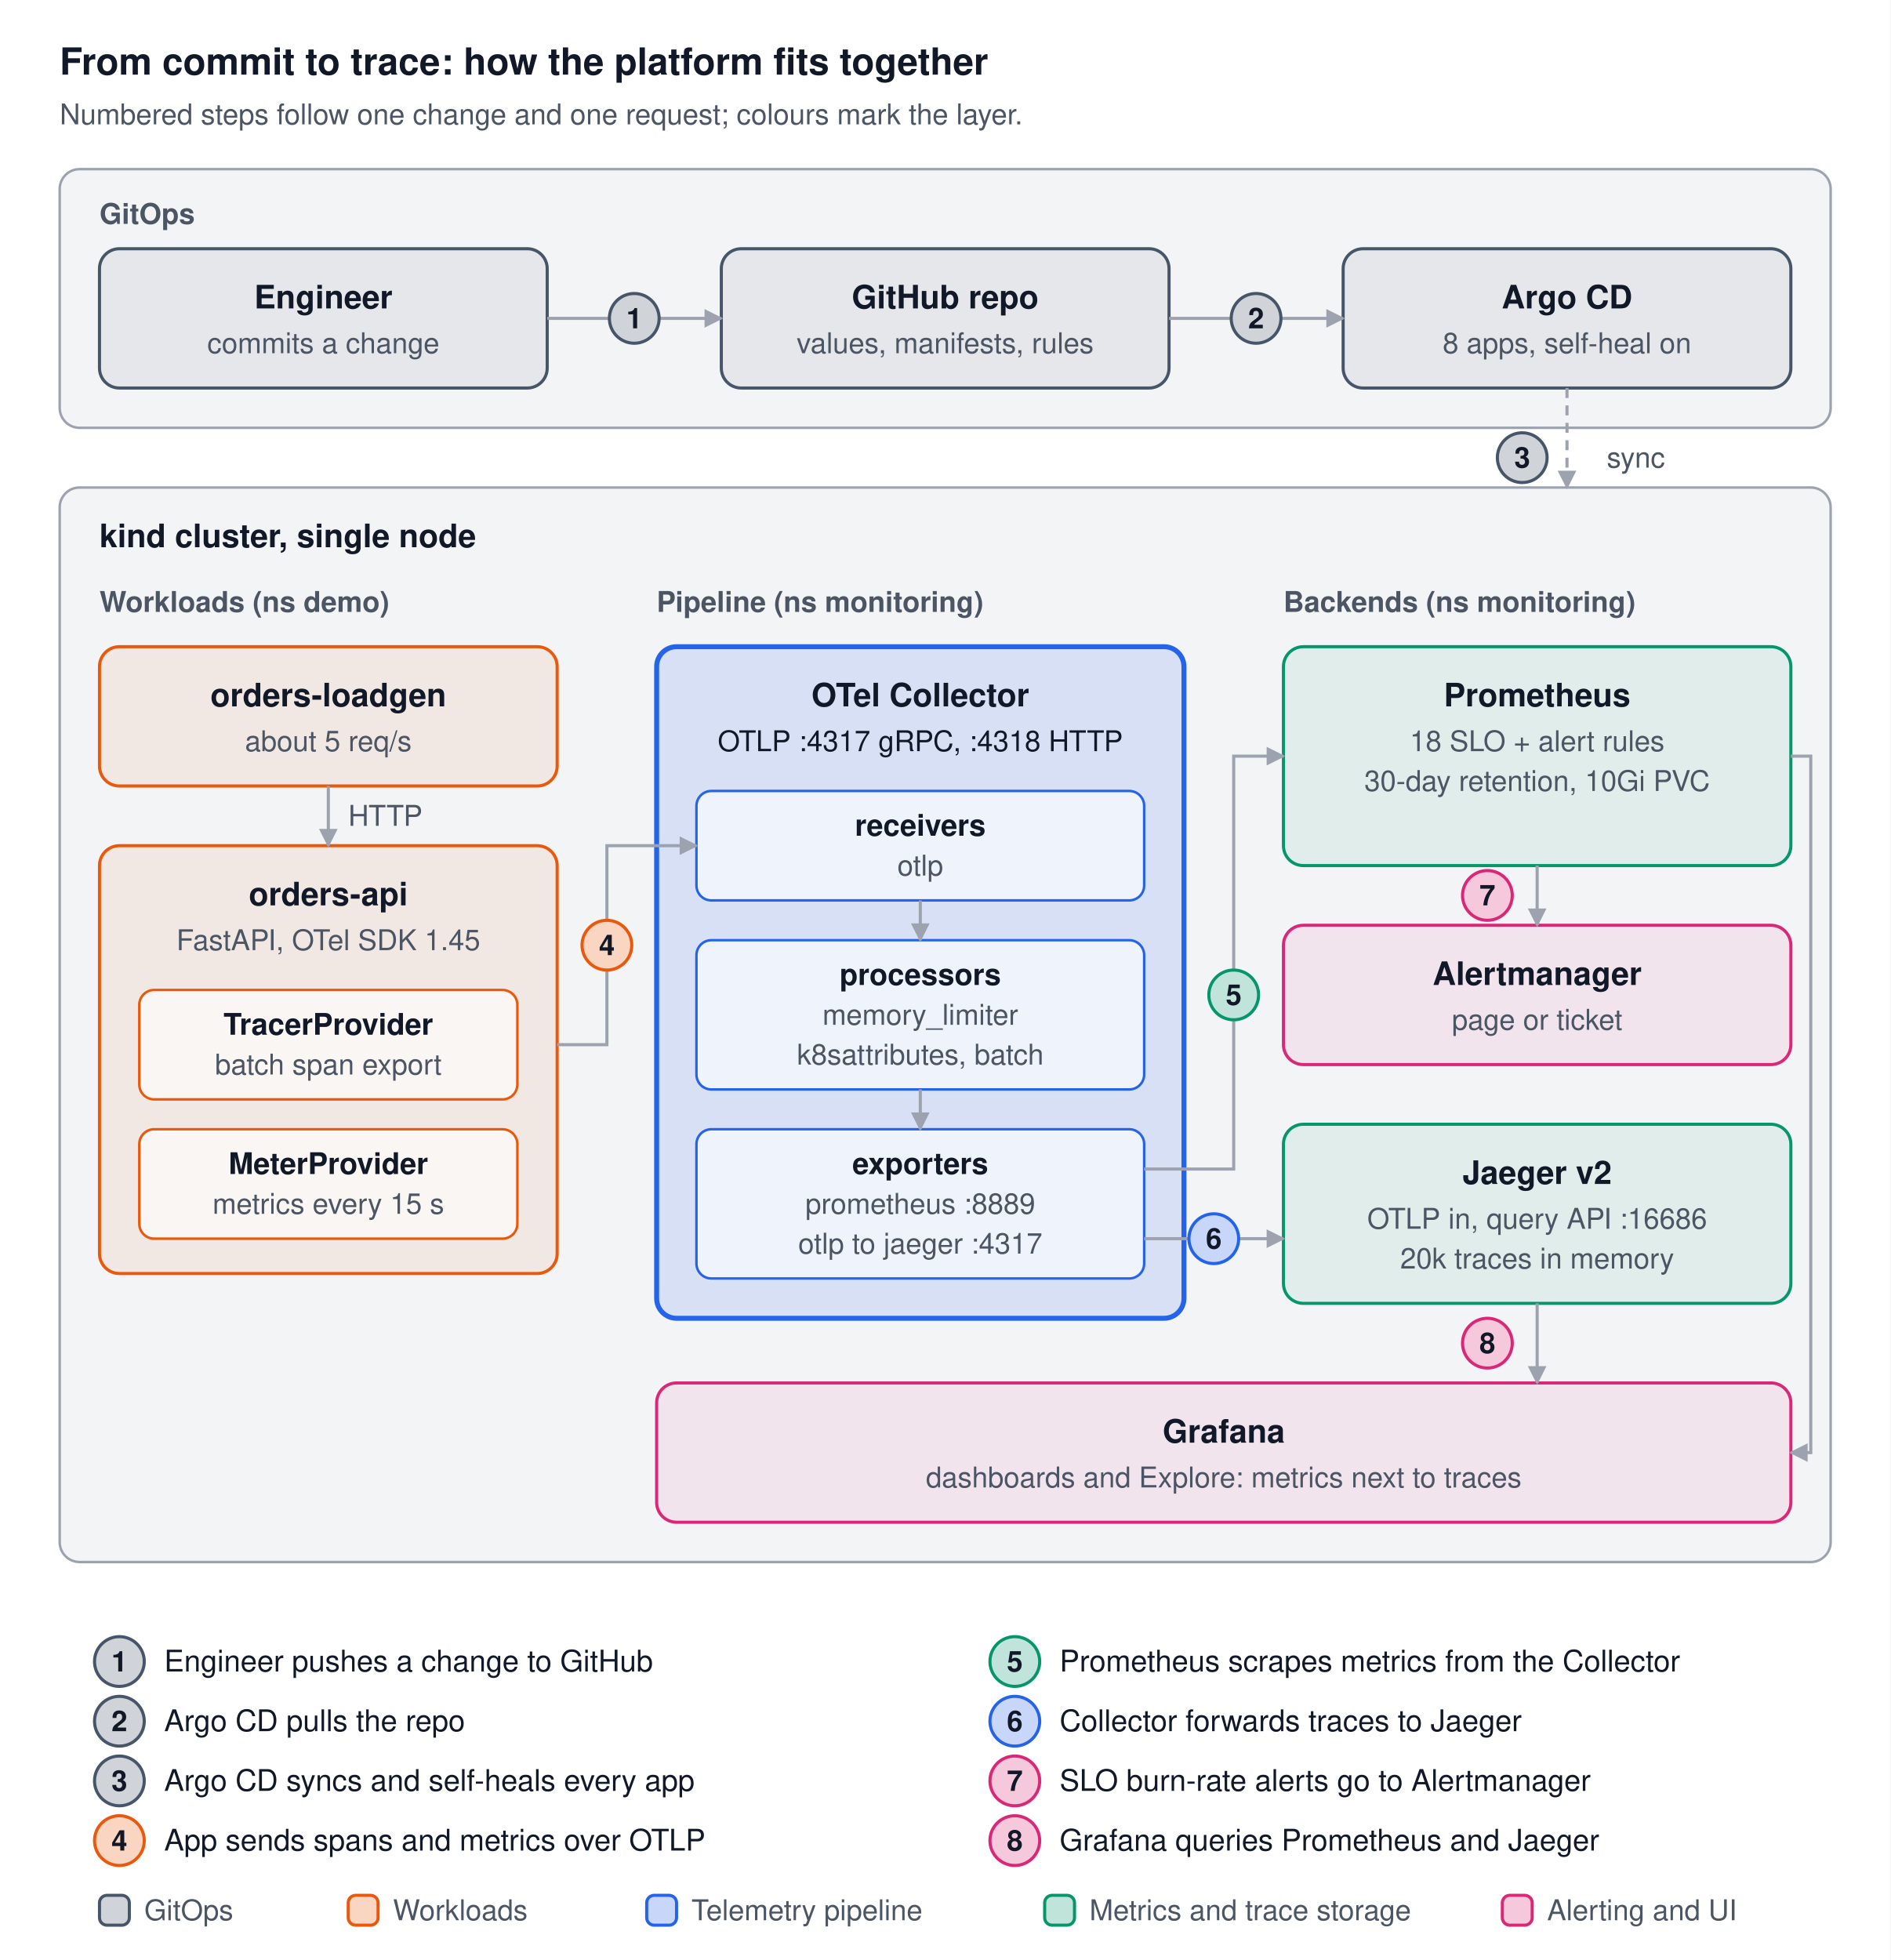
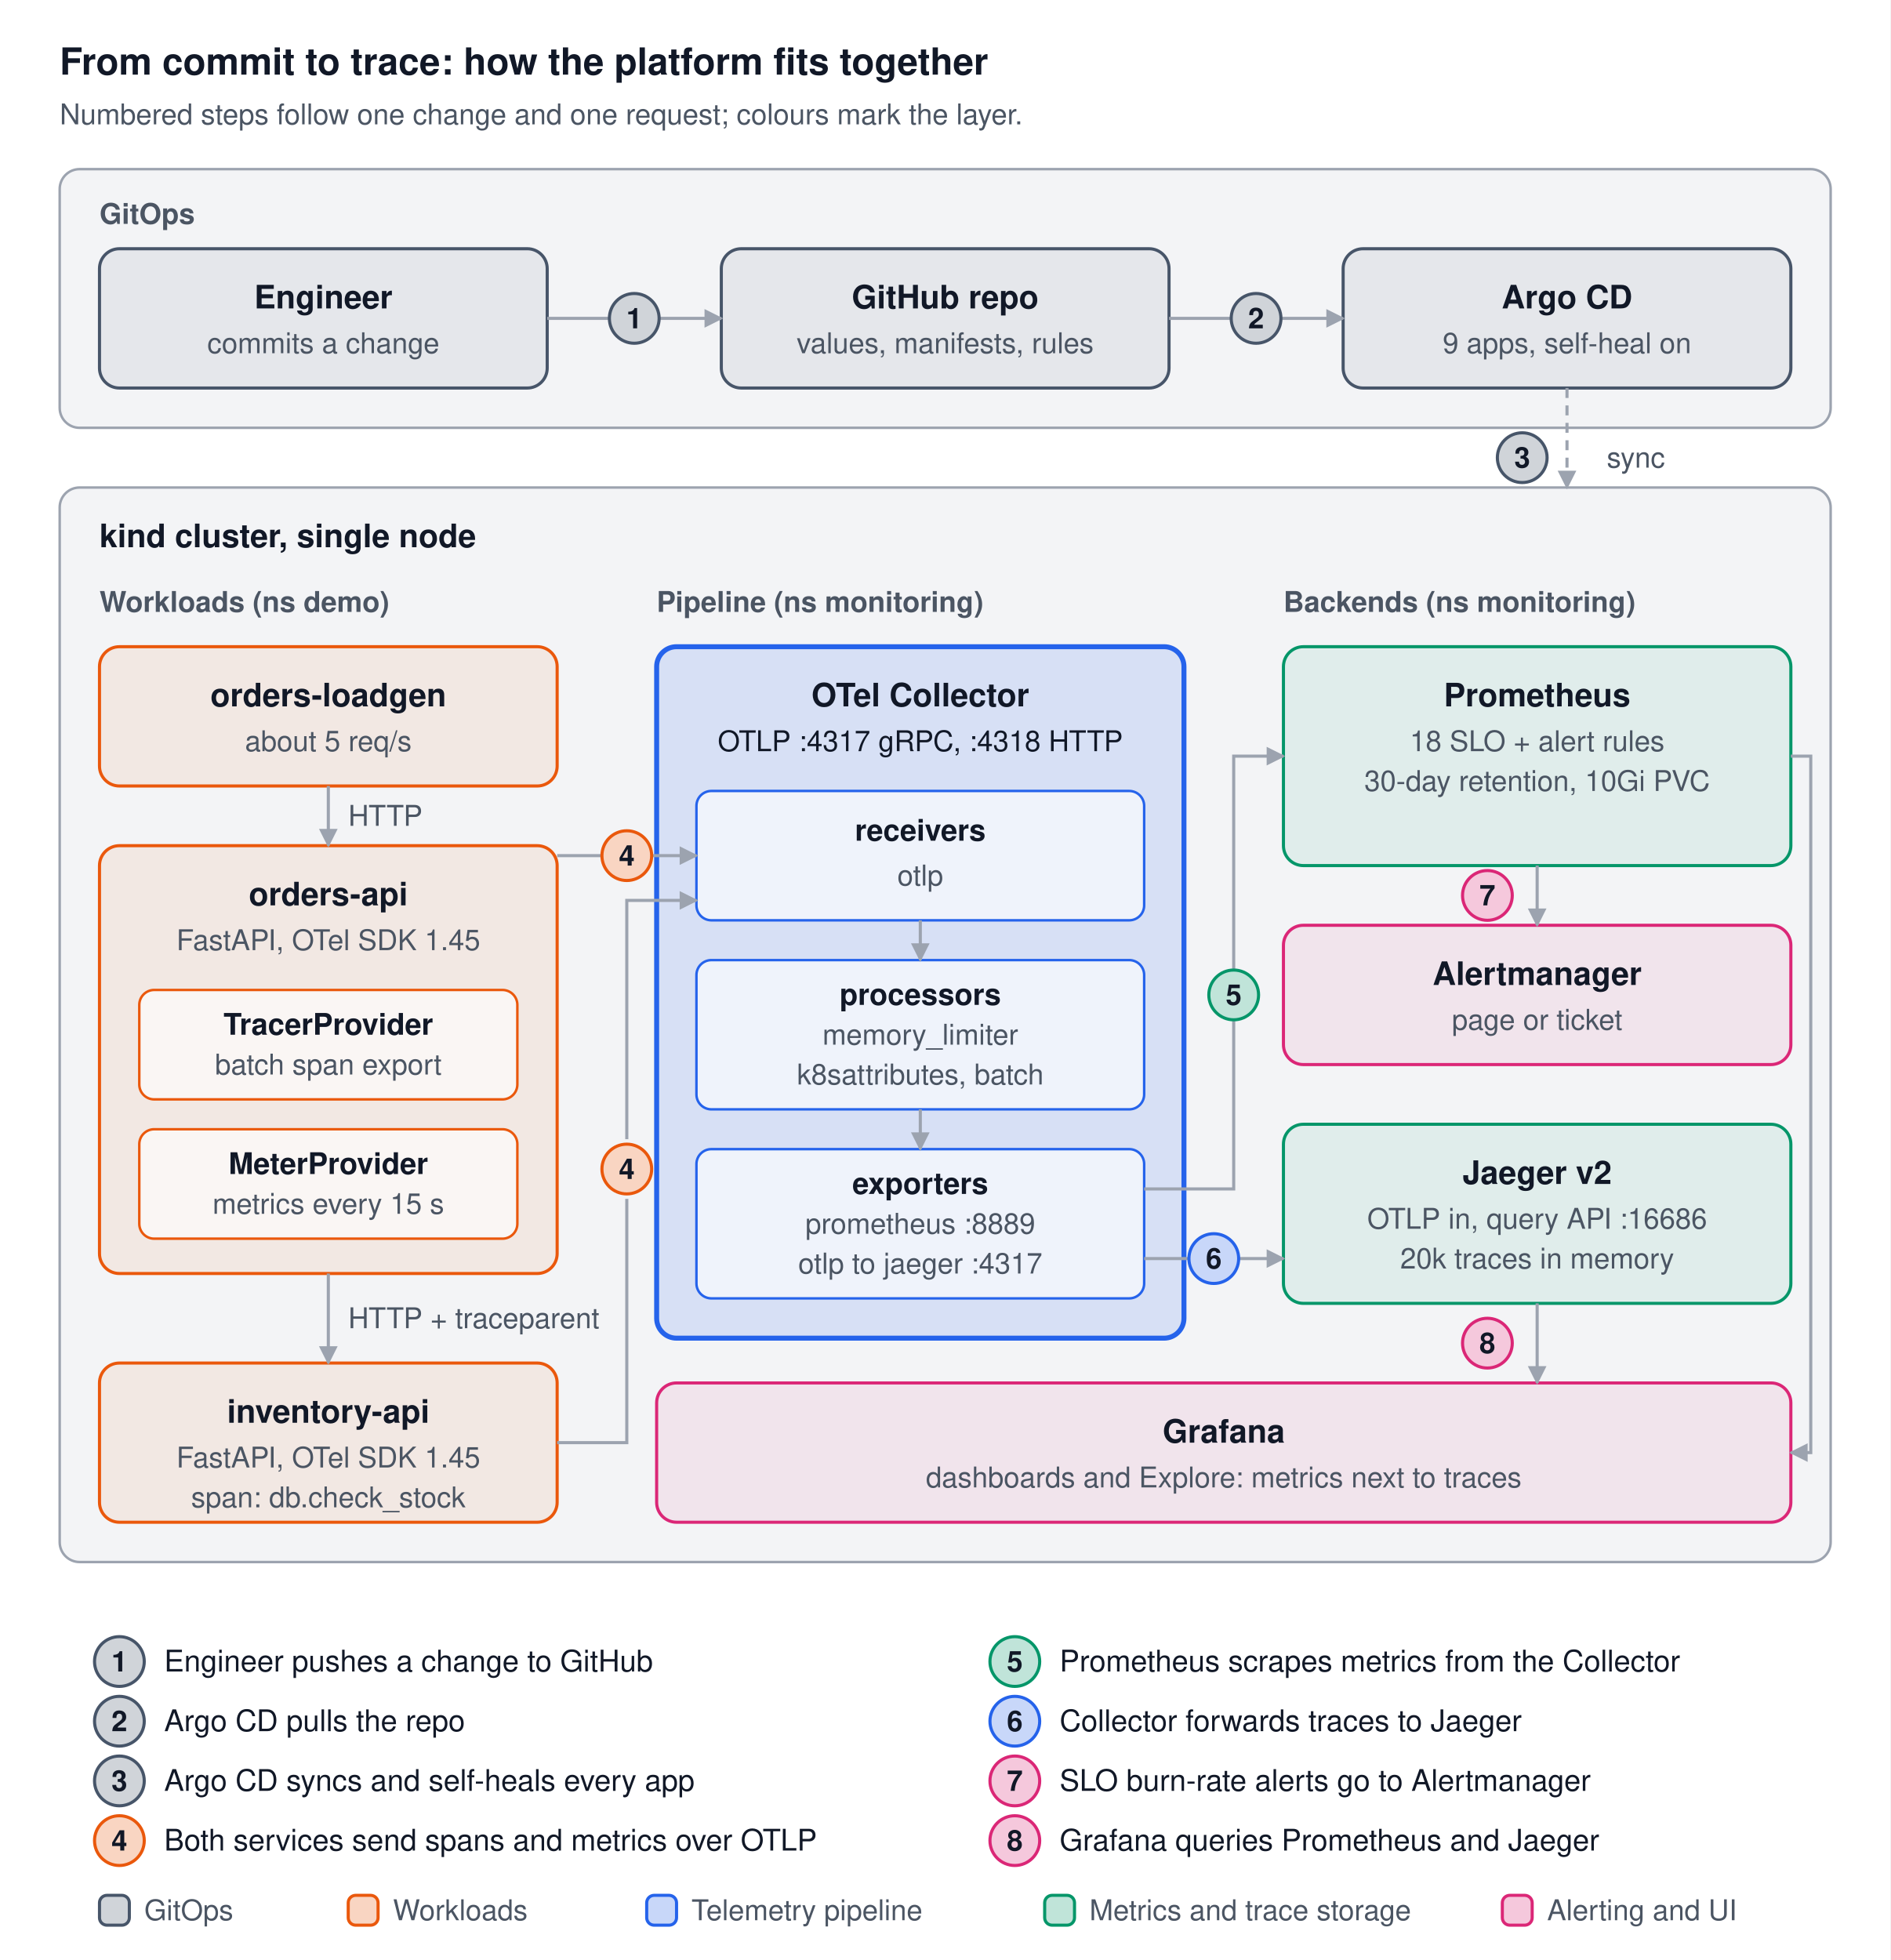
<svg xmlns="http://www.w3.org/2000/svg" viewBox="0 0 760 788" width="760" height="788" font-family="-apple-system, BlinkMacSystemFont, 'Segoe UI', Helvetica, Arial, sans-serif" role="img" aria-label="From commit to trace: how the platform fits together">
  <defs>
    <marker id="arrow" viewBox="0 0 10 10" refX="9" refY="5" markerWidth="6" markerHeight="6" orient="auto-start-reverse">
      <path d="M0 0L10 5L0 10z" fill="#9CA3AF" />
    </marker>
  </defs>
  <rect width="760" height="788" fill="#FFFFFF" />
  <text x="24" y="30" font-size="15" font-weight="600" fill="#111827" text-anchor="start">From commit to trace: how the platform fits together</text>
  <text x="24" y="50" font-size="11.5" font-weight="400" fill="#4B5563" text-anchor="start">Numbered steps follow one change and one request; colours mark the layer.</text>
  <rect x="24" y="68" width="712" height="104" rx="8" fill="#F3F4F6" stroke="#9CA3AF" stroke-width="1" />
  <text x="40" y="90" font-size="11.5" font-weight="600" fill="#4B5563" text-anchor="start">GitOps</text>
  <rect x="40" y="100" width="180" height="56" rx="8" fill="#475569" fill-opacity="0.08" stroke="#475569" stroke-width="1.25" />
  <text x="130.0" y="124" font-size="13" font-weight="600" fill="#111827" text-anchor="middle">Engineer</text>
  <text x="130.0" y="142" font-size="11.5" font-weight="400" fill="#4B5563" text-anchor="middle">commits a change</text>
  <rect x="290" y="100" width="180" height="56" rx="8" fill="#475569" fill-opacity="0.08" stroke="#475569" stroke-width="1.25" />
  <text x="380.0" y="124" font-size="13" font-weight="600" fill="#111827" text-anchor="middle">GitHub repo</text>
  <text x="380.0" y="142" font-size="11.5" font-weight="400" fill="#4B5563" text-anchor="middle">values, manifests, rules</text>
  <rect x="540" y="100" width="180" height="56" rx="8" fill="#475569" fill-opacity="0.08" stroke="#475569" stroke-width="1.25" />
  <text x="630.0" y="124" font-size="13" font-weight="600" fill="#111827" text-anchor="middle">Argo CD</text>
-   <text x="630.0" y="142" font-size="11.5" font-weight="400" fill="#4B5563" text-anchor="middle">8 apps, self-heal on</text>
+   <text x="630.0" y="142" font-size="11.5" font-weight="400" fill="#4B5563" text-anchor="middle">9 apps, self-heal on</text>
  <rect x="24" y="196" width="712" height="432" rx="8" fill="#F3F4F6" stroke="#9CA3AF" stroke-width="1" />
  <text x="40" y="220" font-size="13" font-weight="600" fill="#111827" text-anchor="start">kind cluster, single node</text>
  <text x="40" y="246" font-size="11.5" font-weight="600" fill="#4B5563" text-anchor="start">Workloads (ns demo)</text>
  <text x="264" y="246" font-size="11.5" font-weight="600" fill="#4B5563" text-anchor="start">Pipeline (ns monitoring)</text>
  <text x="516" y="246" font-size="11.5" font-weight="600" fill="#4B5563" text-anchor="start">Backends (ns monitoring)</text>
  <rect x="40" y="260" width="184" height="56" rx="8" fill="#EA580C" fill-opacity="0.08" stroke="#EA580C" stroke-width="1.25" />
  <text x="132.0" y="284" font-size="13" font-weight="600" fill="#111827" text-anchor="middle">orders-loadgen</text>
  <text x="132.0" y="302" font-size="11.5" font-weight="400" fill="#4B5563" text-anchor="middle">about 5 req/s</text>
+   <rect x="40" y="548" width="184" height="64" rx="8" fill="#EA580C" fill-opacity="0.08" stroke="#EA580C" stroke-width="1.25" />
+   <text x="132.0" y="572" font-size="13" font-weight="600" fill="#111827" text-anchor="middle">inventory-api</text>
+   <text x="132.0" y="590" font-size="11.5" font-weight="400" fill="#4B5563" text-anchor="middle">FastAPI, OTel SDK 1.45</text>
+   <text x="132.0" y="606" font-size="11.5" font-weight="400" fill="#4B5563" text-anchor="middle">span: db.check_stock</text>
  <rect x="40" y="340" width="184" height="172" rx="8" fill="#EA580C" fill-opacity="0.08" stroke="#EA580C" stroke-width="1.25" />
  <text x="132" y="364" font-size="13" font-weight="600" fill="#111827" text-anchor="middle">orders-api</text>
  <text x="132" y="382" font-size="11.5" font-weight="400" fill="#4B5563" text-anchor="middle">FastAPI, OTel SDK 1.45</text>
  <rect x="56" y="398" width="152" height="44" rx="6" fill="#FFFFFF" fill-opacity="0.6" stroke="#EA580C" stroke-width="1" />
  <text x="132" y="416" font-size="12" font-weight="600" fill="#111827" text-anchor="middle">TracerProvider</text>
  <text x="132" y="432" font-size="11.5" font-weight="400" fill="#4B5563" text-anchor="middle">batch span export</text>
  <rect x="56" y="454" width="152" height="44" rx="6" fill="#FFFFFF" fill-opacity="0.6" stroke="#EA580C" stroke-width="1" />
  <text x="132" y="472" font-size="12" font-weight="600" fill="#111827" text-anchor="middle">MeterProvider</text>
  <text x="132" y="488" font-size="11.5" font-weight="400" fill="#4B5563" text-anchor="middle">metrics every 15 s</text>
-   <rect x="264" y="260" width="212" height="270" rx="8" fill="#2563EB" fill-opacity="0.14" stroke="#2563EB" stroke-width="2" />
+   <rect x="264" y="260" width="212" height="278" rx="8" fill="#2563EB" fill-opacity="0.14" stroke="#2563EB" stroke-width="2" />
  <text x="370" y="284" font-size="13" font-weight="600" fill="#111827" text-anchor="middle">OTel Collector</text>
  <text x="370" y="302" font-size="11.5" font-weight="400" fill="#111827" text-anchor="middle">OTLP :4317 gRPC, :4318 HTTP</text>
-   <rect x="280" y="318" width="180" height="44" rx="6" fill="#FFFFFF" fill-opacity="0.6" stroke="#2563EB" stroke-width="1" />
-   <text x="370" y="336" font-size="12" font-weight="600" fill="#111827" text-anchor="middle">receivers</text>
-   <text x="370" y="352" font-size="11.5" font-weight="400" fill="#4B5563" text-anchor="middle">otlp</text>
-   <rect x="280" y="378" width="180" height="60" rx="6" fill="#FFFFFF" fill-opacity="0.6" stroke="#2563EB" stroke-width="1" />
-   <text x="370" y="396" font-size="12" font-weight="600" fill="#111827" text-anchor="middle">processors</text>
-   <text x="370" y="412" font-size="11.5" font-weight="400" fill="#4B5563" text-anchor="middle">memory_limiter</text>
-   <text x="370" y="428" font-size="11.5" font-weight="400" fill="#4B5563" text-anchor="middle">k8sattributes, batch</text>
-   <rect x="280" y="454" width="180" height="60" rx="6" fill="#FFFFFF" fill-opacity="0.6" stroke="#2563EB" stroke-width="1" />
-   <text x="370" y="472" font-size="12" font-weight="600" fill="#111827" text-anchor="middle">exporters</text>
-   <text x="370" y="488" font-size="11.5" font-weight="400" fill="#4B5563" text-anchor="middle">prometheus :8889</text>
-   <text x="370" y="504" font-size="11.5" font-weight="400" fill="#4B5563" text-anchor="middle">otlp to jaeger :4317</text>
+   <rect x="280" y="318" width="180" height="52" rx="6" fill="#FFFFFF" fill-opacity="0.6" stroke="#2563EB" stroke-width="1" />
+   <text x="370" y="338" font-size="12" font-weight="600" fill="#111827" text-anchor="middle">receivers</text>
+   <text x="370" y="356" font-size="11.5" font-weight="400" fill="#4B5563" text-anchor="middle">otlp</text>
+   <rect x="280" y="386" width="180" height="60" rx="6" fill="#FFFFFF" fill-opacity="0.6" stroke="#2563EB" stroke-width="1" />
+   <text x="370" y="404" font-size="12" font-weight="600" fill="#111827" text-anchor="middle">processors</text>
+   <text x="370" y="420" font-size="11.5" font-weight="400" fill="#4B5563" text-anchor="middle">memory_limiter</text>
+   <text x="370" y="436" font-size="11.5" font-weight="400" fill="#4B5563" text-anchor="middle">k8sattributes, batch</text>
+   <rect x="280" y="462" width="180" height="60" rx="6" fill="#FFFFFF" fill-opacity="0.6" stroke="#2563EB" stroke-width="1" />
+   <text x="370" y="480" font-size="12" font-weight="600" fill="#111827" text-anchor="middle">exporters</text>
+   <text x="370" y="496" font-size="11.5" font-weight="400" fill="#4B5563" text-anchor="middle">prometheus :8889</text>
+   <text x="370" y="512" font-size="11.5" font-weight="400" fill="#4B5563" text-anchor="middle">otlp to jaeger :4317</text>
  <rect x="516" y="260" width="204" height="88" rx="8" fill="#059669" fill-opacity="0.08" stroke="#059669" stroke-width="1.25" />
  <text x="618.0" y="284" font-size="13" font-weight="600" fill="#111827" text-anchor="middle">Prometheus</text>
  <text x="618.0" y="302" font-size="11.5" font-weight="400" fill="#4B5563" text-anchor="middle">18 SLO + alert rules</text>
  <text x="618.0" y="318" font-size="11.5" font-weight="400" fill="#4B5563" text-anchor="middle">30-day retention, 10Gi PVC</text>
  <rect x="516" y="372" width="204" height="56" rx="8" fill="#DB2777" fill-opacity="0.08" stroke="#DB2777" stroke-width="1.25" />
  <text x="618.0" y="396" font-size="13" font-weight="600" fill="#111827" text-anchor="middle">Alertmanager</text>
  <text x="618.0" y="414" font-size="11.5" font-weight="400" fill="#4B5563" text-anchor="middle">page or ticket</text>
  <rect x="516" y="452" width="204" height="72" rx="8" fill="#059669" fill-opacity="0.08" stroke="#059669" stroke-width="1.25" />
  <text x="618.0" y="476" font-size="13" font-weight="600" fill="#111827" text-anchor="middle">Jaeger v2</text>
  <text x="618.0" y="494" font-size="11.5" font-weight="400" fill="#4B5563" text-anchor="middle">OTLP in, query API :16686</text>
  <text x="618.0" y="510" font-size="11.5" font-weight="400" fill="#4B5563" text-anchor="middle">20k traces in memory</text>
  <rect x="264" y="556" width="456" height="56" rx="8" fill="#DB2777" fill-opacity="0.08" stroke="#DB2777" stroke-width="1.25" />
  <text x="492.0" y="580" font-size="13" font-weight="600" fill="#111827" text-anchor="middle">Grafana</text>
  <text x="492.0" y="598" font-size="11.5" font-weight="400" fill="#4B5563" text-anchor="middle">dashboards and Explore: metrics next to traces</text>
  <path d="M220 128H245" fill="none" stroke="#9CA3AF" stroke-width="1.25" />
  <path d="M265 128H290" fill="none" stroke="#9CA3AF" stroke-width="1.25" marker-end="url(#arrow)" />
  <path d="M470 128H495" fill="none" stroke="#9CA3AF" stroke-width="1.25" />
  <path d="M515 128H540" fill="none" stroke="#9CA3AF" stroke-width="1.25" marker-end="url(#arrow)" />
  <path d="M132 316V340" fill="none" stroke="#9CA3AF" stroke-width="1.25" marker-end="url(#arrow)" />
-   <path d="M370 362V378" fill="none" stroke="#9CA3AF" stroke-width="1.25" marker-end="url(#arrow)" />
-   <path d="M370 438V454" fill="none" stroke="#9CA3AF" stroke-width="1.25" marker-end="url(#arrow)" />
-   <path d="M224 420H244V390" fill="none" stroke="#9CA3AF" stroke-width="1.25" />
-   <path d="M244 370V340H280" fill="none" stroke="#9CA3AF" stroke-width="1.25" marker-end="url(#arrow)" />
-   <path d="M460 470H496V410" fill="none" stroke="#9CA3AF" stroke-width="1.25" />
+   <path d="M132 512V548" fill="none" stroke="#9CA3AF" stroke-width="1.25" marker-end="url(#arrow)" />
+   <path d="M370 370V386" fill="none" stroke="#9CA3AF" stroke-width="1.25" marker-end="url(#arrow)" />
+   <path d="M370 446V462" fill="none" stroke="#9CA3AF" stroke-width="1.25" marker-end="url(#arrow)" />
+   <path d="M224 344H242" fill="none" stroke="#9CA3AF" stroke-width="1.25" />
+   <path d="M262 344H280" fill="none" stroke="#9CA3AF" stroke-width="1.25" marker-end="url(#arrow)" />
+   <path d="M224 580H252V482" fill="none" stroke="#9CA3AF" stroke-width="1.25" />
+   <path d="M252 458V362H280" fill="none" stroke="#9CA3AF" stroke-width="1.25" marker-end="url(#arrow)" />
+   <path d="M460 478H496V410" fill="none" stroke="#9CA3AF" stroke-width="1.25" />
  <path d="M496 390V304H516" fill="none" stroke="#9CA3AF" stroke-width="1.25" marker-end="url(#arrow)" />
-   <path d="M460 498H478" fill="none" stroke="#9CA3AF" stroke-width="1.25" />
-   <path d="M498 498H516" fill="none" stroke="#9CA3AF" stroke-width="1.25" marker-end="url(#arrow)" />
+   <path d="M460 506H478" fill="none" stroke="#9CA3AF" stroke-width="1.25" />
+   <path d="M498 506H516" fill="none" stroke="#9CA3AF" stroke-width="1.25" marker-end="url(#arrow)" />
  <path d="M618 348V372" fill="none" stroke="#9CA3AF" stroke-width="1.25" marker-end="url(#arrow)" />
  <path d="M618 524V556" fill="none" stroke="#9CA3AF" stroke-width="1.25" marker-end="url(#arrow)" />
  <path d="M720 304H728V584H720" fill="none" stroke="#9CA3AF" stroke-width="1.25" marker-end="url(#arrow)" />
  <path d="M630 156V196" fill="none" stroke="#9CA3AF" stroke-width="1.25" stroke-dasharray="4 3" marker-end="url(#arrow)" />
  <text x="140" y="332" font-size="11.5" font-weight="400" fill="#4B5563" text-anchor="start">HTTP</text>
+   <text x="140" y="534" font-size="11.5" font-weight="400" fill="#4B5563" text-anchor="start">HTTP + traceparent</text>
  <text x="646" y="188" font-size="11.5" font-weight="400" fill="#4B5563" text-anchor="start">sync</text>
  <circle cx="255" cy="128" r="10" fill="#FFFFFF" stroke="#475569" stroke-width="1.25" />
  <circle cx="255" cy="128" r="10" fill="#475569" fill-opacity="0.25" />
  <text x="255" y="132" font-size="11.5" font-weight="600" fill="#111827" text-anchor="middle">1</text>
  <circle cx="505" cy="128" r="10" fill="#FFFFFF" stroke="#475569" stroke-width="1.25" />
  <circle cx="505" cy="128" r="10" fill="#475569" fill-opacity="0.25" />
  <text x="505" y="132" font-size="11.5" font-weight="600" fill="#111827" text-anchor="middle">2</text>
  <circle cx="612" cy="184" r="10" fill="#FFFFFF" stroke="#475569" stroke-width="1.25" />
  <circle cx="612" cy="184" r="10" fill="#475569" fill-opacity="0.25" />
  <text x="612" y="188" font-size="11.5" font-weight="600" fill="#111827" text-anchor="middle">3</text>
-   <circle cx="244" cy="380" r="10" fill="#FFFFFF" stroke="#EA580C" stroke-width="1.25" />
-   <circle cx="244" cy="380" r="10" fill="#EA580C" fill-opacity="0.25" />
-   <text x="244" y="384" font-size="11.5" font-weight="600" fill="#111827" text-anchor="middle">4</text>
+   <circle cx="252" cy="344" r="10" fill="#FFFFFF" stroke="#EA580C" stroke-width="1.25" />
+   <circle cx="252" cy="344" r="10" fill="#EA580C" fill-opacity="0.25" />
+   <text x="252" y="348" font-size="11.5" font-weight="600" fill="#111827" text-anchor="middle">4</text>
+   <circle cx="252" cy="470" r="10" fill="#FFFFFF" stroke="#EA580C" stroke-width="1.25" />
+   <circle cx="252" cy="470" r="10" fill="#EA580C" fill-opacity="0.25" />
+   <text x="252" y="474" font-size="11.5" font-weight="600" fill="#111827" text-anchor="middle">4</text>
  <circle cx="496" cy="400" r="10" fill="#FFFFFF" stroke="#059669" stroke-width="1.25" />
  <circle cx="496" cy="400" r="10" fill="#059669" fill-opacity="0.25" />
  <text x="496" y="404" font-size="11.5" font-weight="600" fill="#111827" text-anchor="middle">5</text>
-   <circle cx="488" cy="498" r="10" fill="#FFFFFF" stroke="#2563EB" stroke-width="1.25" />
-   <circle cx="488" cy="498" r="10" fill="#2563EB" fill-opacity="0.25" />
-   <text x="488" y="502" font-size="11.5" font-weight="600" fill="#111827" text-anchor="middle">6</text>
+   <circle cx="488" cy="506" r="10" fill="#FFFFFF" stroke="#2563EB" stroke-width="1.25" />
+   <circle cx="488" cy="506" r="10" fill="#2563EB" fill-opacity="0.25" />
+   <text x="488" y="510" font-size="11.5" font-weight="600" fill="#111827" text-anchor="middle">6</text>
  <circle cx="598" cy="360" r="10" fill="#FFFFFF" stroke="#DB2777" stroke-width="1.25" />
  <circle cx="598" cy="360" r="10" fill="#DB2777" fill-opacity="0.25" />
  <text x="598" y="364" font-size="11.5" font-weight="600" fill="#111827" text-anchor="middle">7</text>
  <circle cx="598" cy="540" r="10" fill="#FFFFFF" stroke="#DB2777" stroke-width="1.25" />
  <circle cx="598" cy="540" r="10" fill="#DB2777" fill-opacity="0.25" />
  <text x="598" y="544" font-size="11.5" font-weight="600" fill="#111827" text-anchor="middle">8</text>
  <circle cx="48" cy="668" r="10" fill="#FFFFFF" stroke="#475569" stroke-width="1.25" />
  <circle cx="48" cy="668" r="10" fill="#475569" fill-opacity="0.25" />
  <text x="48" y="672" font-size="11.5" font-weight="600" fill="#111827" text-anchor="middle">1</text>
  <text x="66" y="672" font-size="12" font-weight="400" fill="#111827" text-anchor="start">Engineer pushes a change to GitHub</text>
  <circle cx="48" cy="692" r="10" fill="#FFFFFF" stroke="#475569" stroke-width="1.25" />
  <circle cx="48" cy="692" r="10" fill="#475569" fill-opacity="0.25" />
  <text x="48" y="696" font-size="11.5" font-weight="600" fill="#111827" text-anchor="middle">2</text>
  <text x="66" y="696" font-size="12" font-weight="400" fill="#111827" text-anchor="start">Argo CD pulls the repo</text>
  <circle cx="48" cy="716" r="10" fill="#FFFFFF" stroke="#475569" stroke-width="1.25" />
  <circle cx="48" cy="716" r="10" fill="#475569" fill-opacity="0.25" />
  <text x="48" y="720" font-size="11.5" font-weight="600" fill="#111827" text-anchor="middle">3</text>
  <text x="66" y="720" font-size="12" font-weight="400" fill="#111827" text-anchor="start">Argo CD syncs and self-heals every app</text>
  <circle cx="48" cy="740" r="10" fill="#FFFFFF" stroke="#EA580C" stroke-width="1.25" />
  <circle cx="48" cy="740" r="10" fill="#EA580C" fill-opacity="0.25" />
  <text x="48" y="744" font-size="11.5" font-weight="600" fill="#111827" text-anchor="middle">4</text>
-   <text x="66" y="744" font-size="12" font-weight="400" fill="#111827" text-anchor="start">App sends spans and metrics over OTLP</text>
+   <text x="66" y="744" font-size="12" font-weight="400" fill="#111827" text-anchor="start">Both services send spans and metrics over OTLP</text>
  <circle cx="408" cy="668" r="10" fill="#FFFFFF" stroke="#059669" stroke-width="1.25" />
  <circle cx="408" cy="668" r="10" fill="#059669" fill-opacity="0.25" />
  <text x="408" y="672" font-size="11.5" font-weight="600" fill="#111827" text-anchor="middle">5</text>
  <text x="426" y="672" font-size="12" font-weight="400" fill="#111827" text-anchor="start">Prometheus scrapes metrics from the Collector</text>
  <circle cx="408" cy="692" r="10" fill="#FFFFFF" stroke="#2563EB" stroke-width="1.25" />
  <circle cx="408" cy="692" r="10" fill="#2563EB" fill-opacity="0.25" />
  <text x="408" y="696" font-size="11.5" font-weight="600" fill="#111827" text-anchor="middle">6</text>
  <text x="426" y="696" font-size="12" font-weight="400" fill="#111827" text-anchor="start">Collector forwards traces to Jaeger</text>
  <circle cx="408" cy="716" r="10" fill="#FFFFFF" stroke="#DB2777" stroke-width="1.25" />
  <circle cx="408" cy="716" r="10" fill="#DB2777" fill-opacity="0.25" />
  <text x="408" y="720" font-size="11.5" font-weight="600" fill="#111827" text-anchor="middle">7</text>
  <text x="426" y="720" font-size="12" font-weight="400" fill="#111827" text-anchor="start">SLO burn-rate alerts go to Alertmanager</text>
  <circle cx="408" cy="740" r="10" fill="#FFFFFF" stroke="#DB2777" stroke-width="1.25" />
  <circle cx="408" cy="740" r="10" fill="#DB2777" fill-opacity="0.25" />
  <text x="408" y="744" font-size="11.5" font-weight="600" fill="#111827" text-anchor="middle">8</text>
  <text x="426" y="744" font-size="12" font-weight="400" fill="#111827" text-anchor="start">Grafana queries Prometheus and Jaeger</text>
  <rect x="40" y="762" width="12" height="12" rx="3" fill="#475569" fill-opacity="0.25" stroke="#475569" stroke-width="1.25" />
  <text x="58" y="772" font-size="11.5" font-weight="400" fill="#4B5563" text-anchor="start">GitOps</text>
  <rect x="140" y="762" width="12" height="12" rx="3" fill="#EA580C" fill-opacity="0.25" stroke="#EA580C" stroke-width="1.25" />
  <text x="158" y="772" font-size="11.5" font-weight="400" fill="#4B5563" text-anchor="start">Workloads</text>
  <rect x="260" y="762" width="12" height="12" rx="3" fill="#2563EB" fill-opacity="0.25" stroke="#2563EB" stroke-width="1.25" />
  <text x="278" y="772" font-size="11.5" font-weight="400" fill="#4B5563" text-anchor="start">Telemetry pipeline</text>
  <rect x="420" y="762" width="12" height="12" rx="3" fill="#059669" fill-opacity="0.25" stroke="#059669" stroke-width="1.25" />
  <text x="438" y="772" font-size="11.5" font-weight="400" fill="#4B5563" text-anchor="start">Metrics and trace storage</text>
  <rect x="604" y="762" width="12" height="12" rx="3" fill="#DB2777" fill-opacity="0.25" stroke="#DB2777" stroke-width="1.25" />
  <text x="622" y="772" font-size="11.5" font-weight="400" fill="#4B5563" text-anchor="start">Alerting and UI</text>
</svg>
